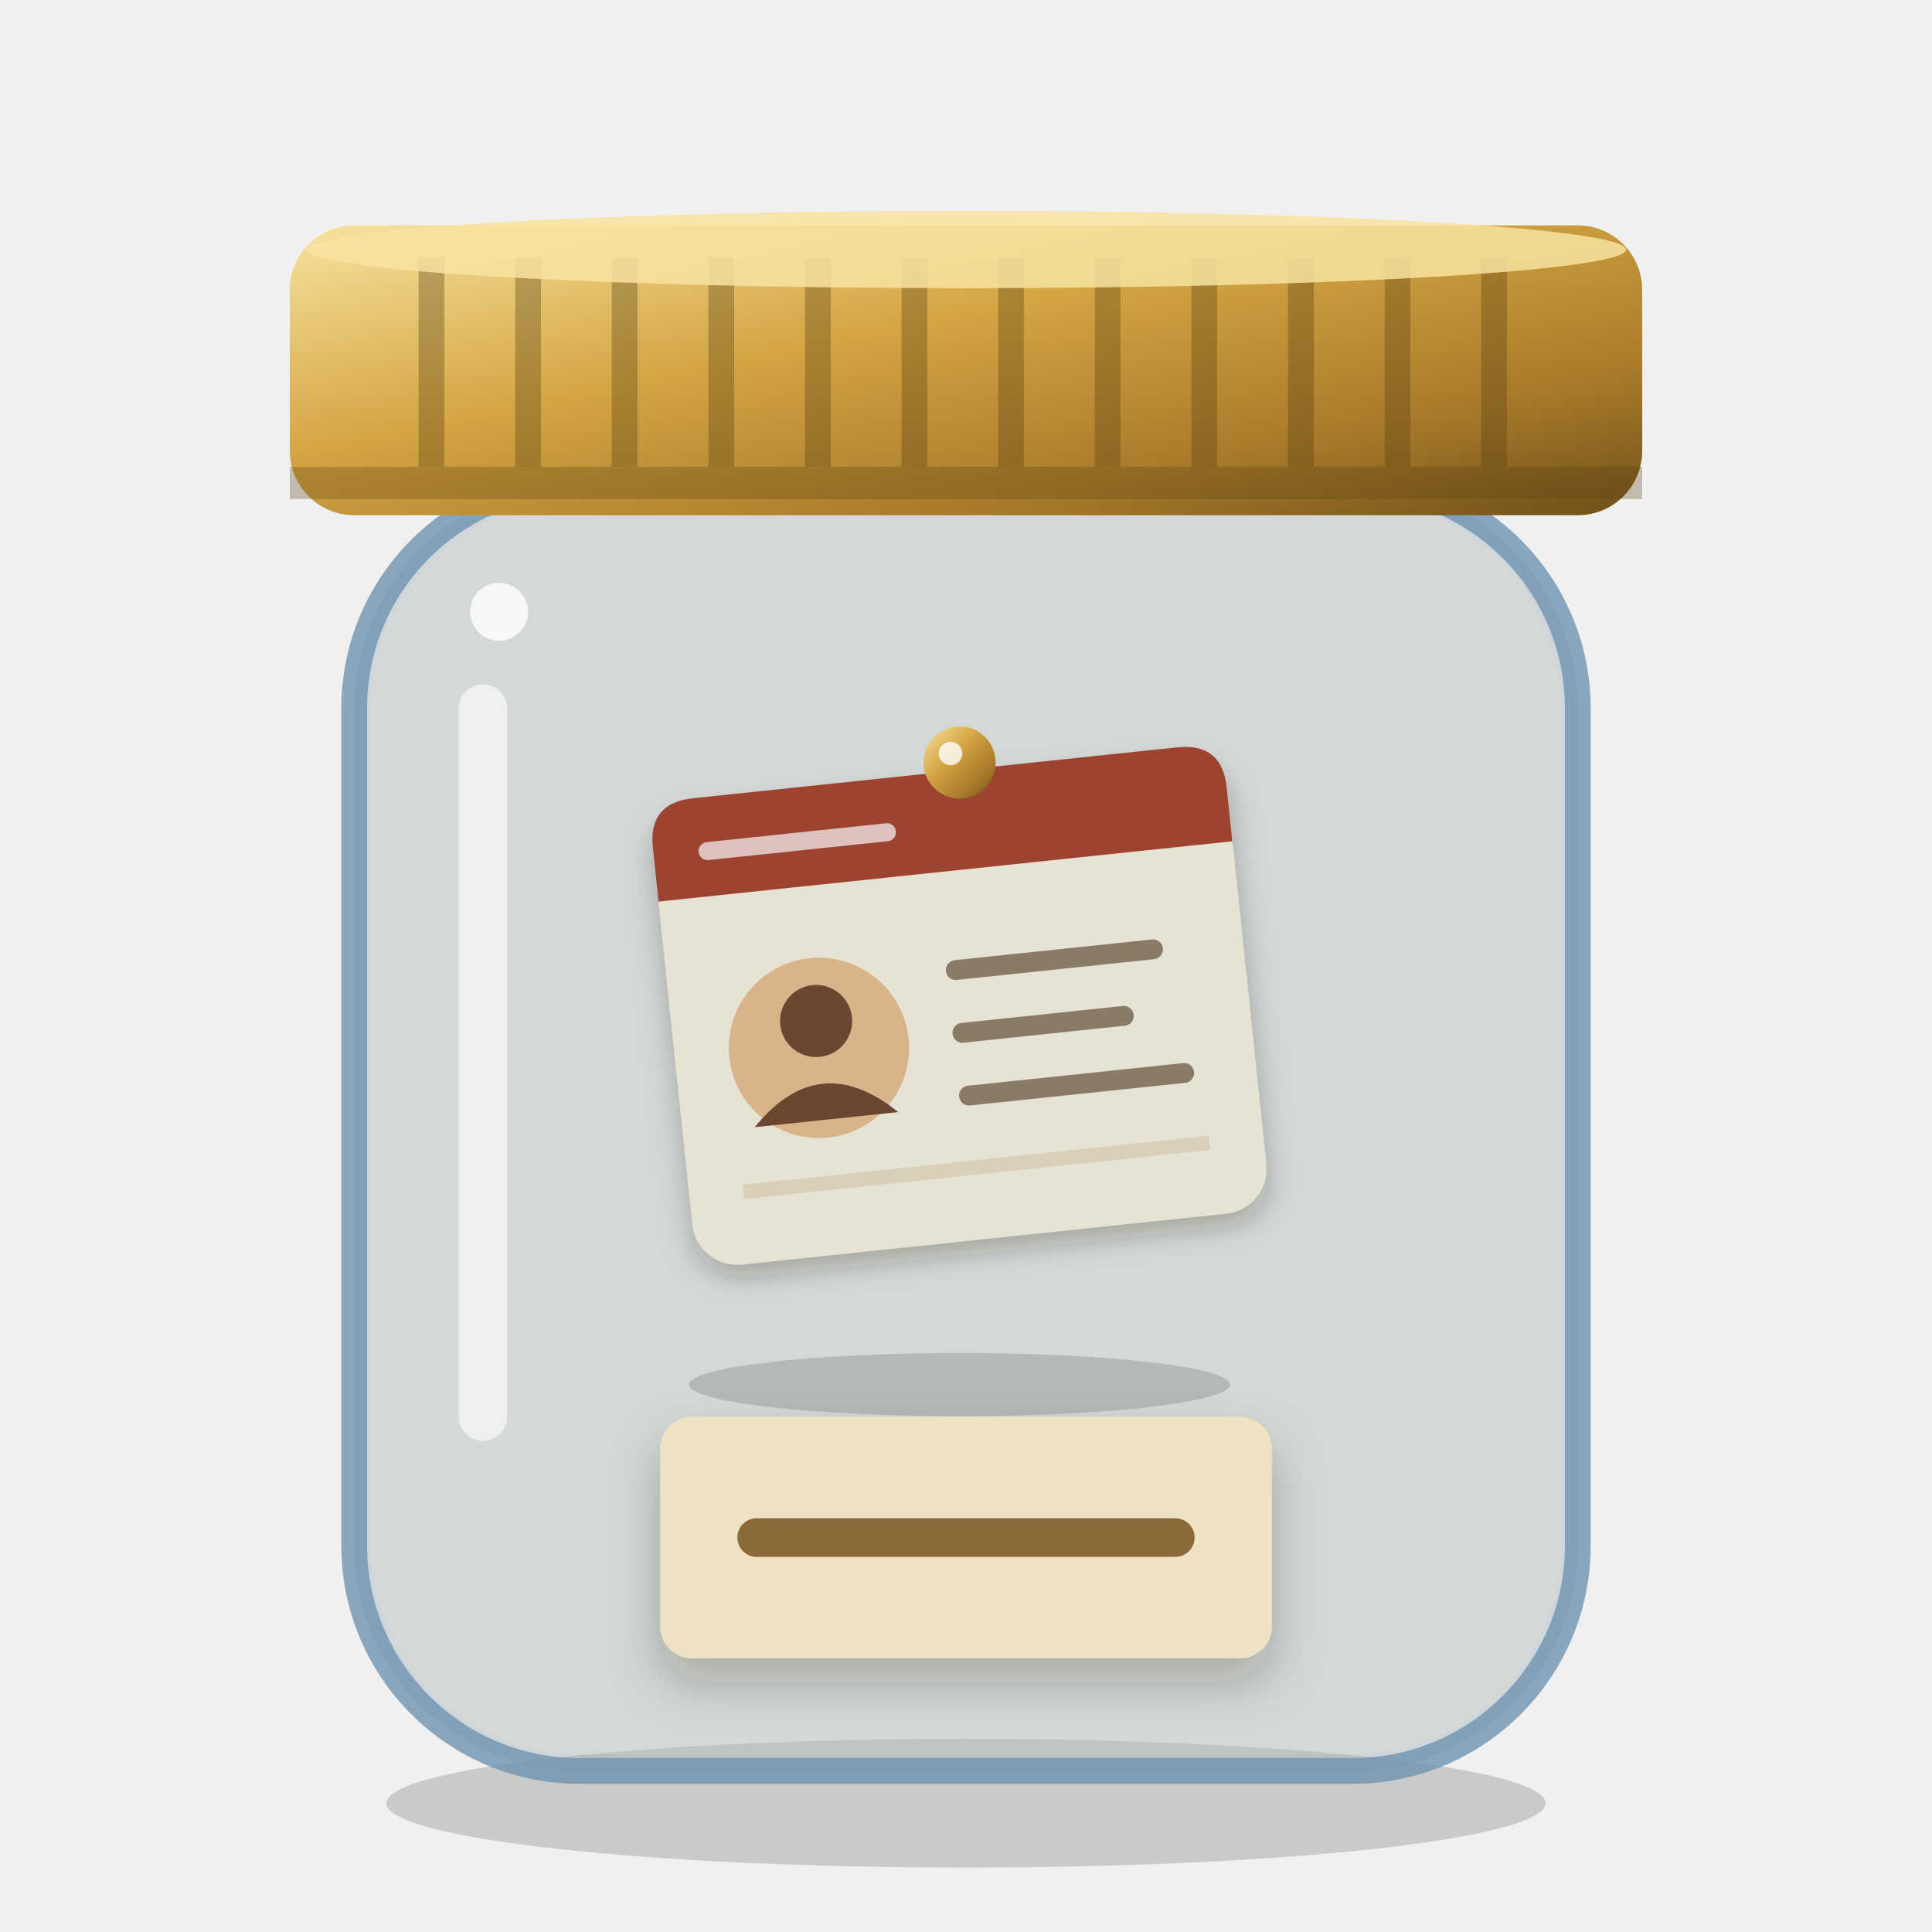
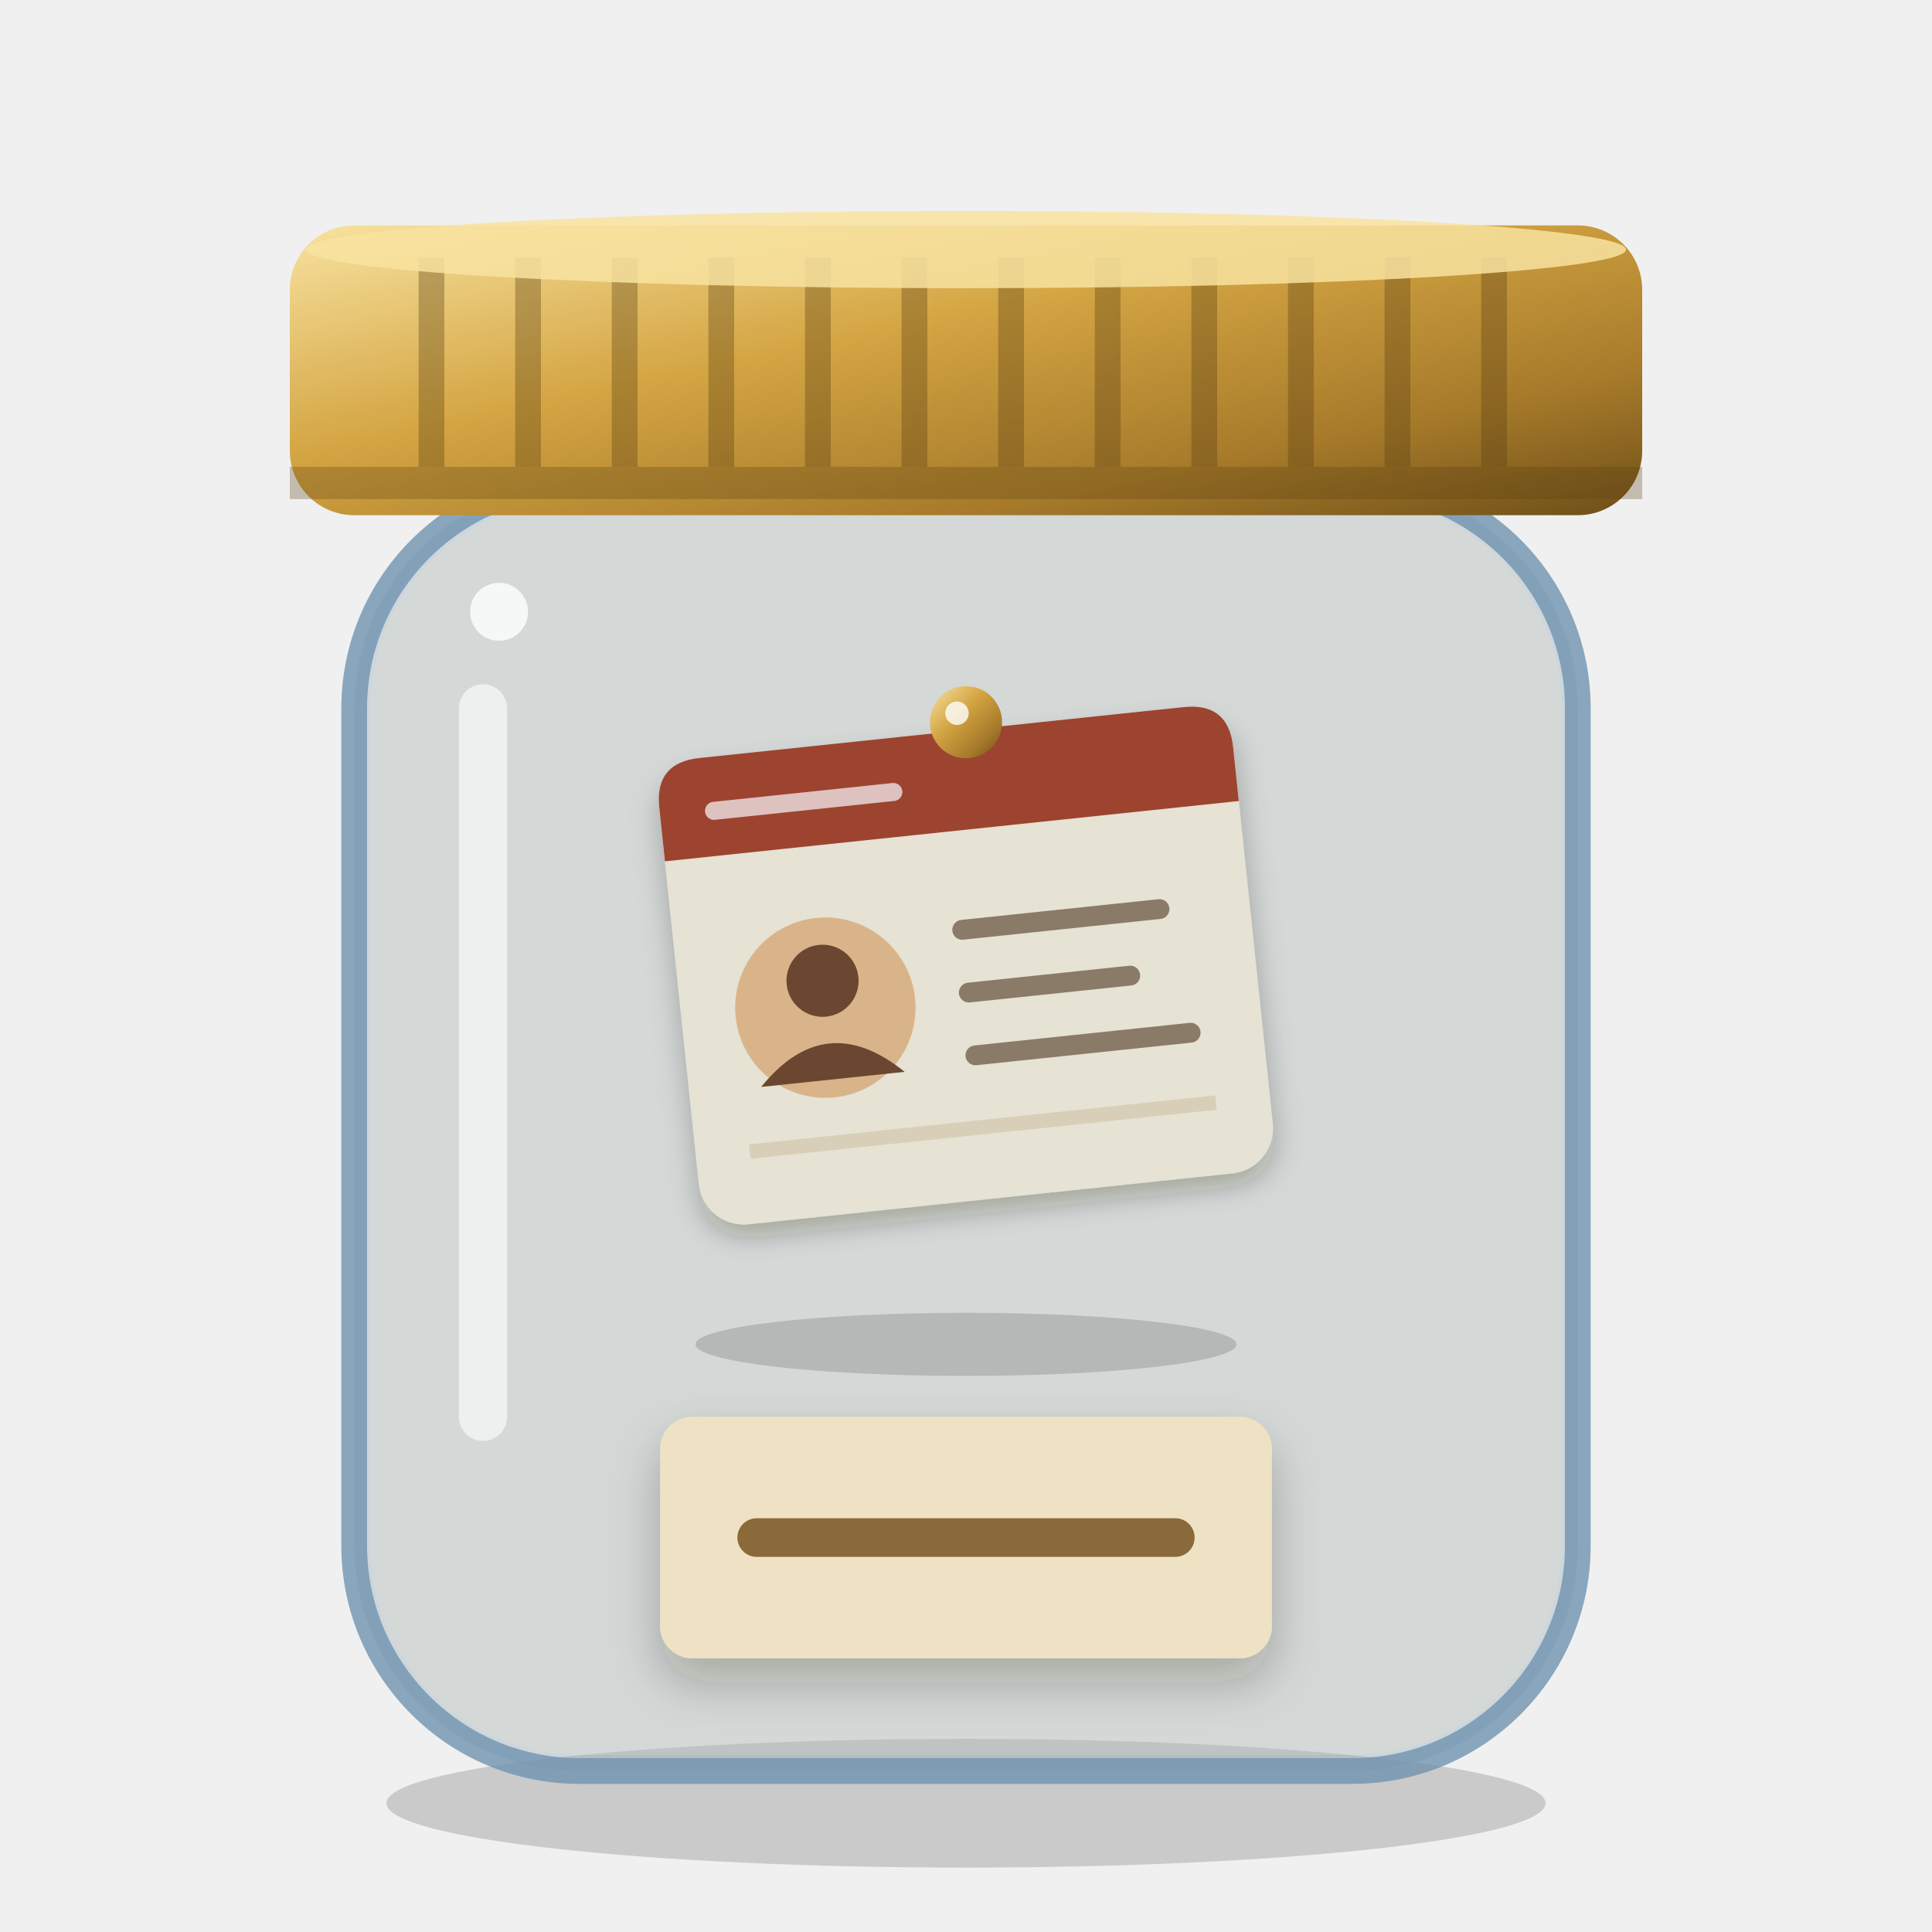
<svg xmlns="http://www.w3.org/2000/svg" viewBox="0 0 120 120" width="120" height="120" role="img" aria-label="cv: a glass jar holding a pinned paper id card, paper label">
  <defs>
    <linearGradient id="cv-dark-brass" x1="0" y1="0" x2="1" y2="1">
      <stop offset="0" stop-color="#f8e3a0" />
      <stop offset=".4" stop-color="#d4a543" />
      <stop offset=".75" stop-color="#a67a2a" />
      <stop offset="1" stop-color="#6e4f18" />
    </linearGradient>
    <linearGradient id="cv-dark-brassv" x1="0" y1="0" x2="0" y2="1">
      <stop offset="0" stop-color="#f8e3a0" />
      <stop offset=".5" stop-color="#c9973a" />
      <stop offset="1" stop-color="#7a5a1e" />
    </linearGradient>
    <linearGradient id="cv-dark-glass" x1="0" y1="0" x2="1" y2="0">
      <stop offset="0" stop-color="#ffffff" stop-opacity="0.22" />
      <stop offset=".35" stop-color="#bfe3f0" stop-opacity="0.08" />
      <stop offset="1" stop-color="#7fb4d6" stop-opacity="0.2" />
    </linearGradient>
    <radialGradient id="cv-dark-warm" cx=".5" cy=".5" r=".5">
      <stop offset="0" stop-color="#ffcf6a" stop-opacity="0.6" />
      <stop offset="1" stop-color="#ffcf6a" stop-opacity="0" />
    </radialGradient>
    <radialGradient id="cv-dark-fly" cx=".5" cy=".5" r=".5">
      <stop offset="0" stop-color="#ffe7a3" stop-opacity=".95" />
      <stop offset=".35" stop-color="#ffd58a" stop-opacity=".45" />
      <stop offset="1" stop-color="#ffd58a" stop-opacity="0" />
    </radialGradient>
    <radialGradient id="cv-dark-flame" cx=".5" cy=".7" r=".6">
      <stop offset="0" stop-color="#fffbe6" />
      <stop offset=".4" stop-color="#ffd24a" />
      <stop offset="1" stop-color="#ff7a1a" />
    </radialGradient>
    <radialGradient id="cv-dark-magic" cx=".5" cy=".5" r=".5">
      <stop offset="0" stop-color="#cbb8ff" stop-opacity="0.55" />
      <stop offset="1" stop-color="#cbb8ff" stop-opacity="0" />
    </radialGradient>
  </defs>
  <defs>
    <filter id="cv-dark-paper" x="-20%" y="-20%" width="140%" height="160%">
      <feDropShadow dx="0" dy="1.5" stdDeviation="1.5" flood-color="#2a1a12" flood-opacity=".25" />
    </filter>
    <clipPath id="cv-dark-clip">
      <rect x="23" y="31" width="74" height="78" rx="13" />
    </clipPath>
  </defs>
  <ellipse cx="60" cy="112" rx="36" ry="4" fill="#000" opacity=".16" />
  <rect x="22" y="30" width="76" height="80" rx="14" fill="#8fa6b8" fill-opacity=".35" stroke="#6f93b0" stroke-opacity=".8" stroke-width="1.6" />
  <g clip-path="url(#cv-dark-clip)">
    <rect x="22" y="30" width="76" height="80" fill="#efe2c4" opacity=".18" />
-     <g transform="translate(26 30) scale(.56)">
+     <g class="content" transform="translate(26.4 27.5) scale(0.56)">
      <ellipse cx="60" cy="100" rx="30" ry="3.5" fill="#000" opacity=".15" />
      <g transform="rotate(-6 60 58)">
        <g filter="url(#cv-dark-paper)">
          <rect x="28" y="32" width="64" height="52" rx="5" fill="#e6e2d4" />
        </g>
        <path fill="#9c4430" d="M28 37q0-5 5-5h54q5 0 5 5v6h-64z" />
        <path d="M34 38h20" stroke="#fbf9fe" stroke-opacity=".7" stroke-width="2" stroke-linecap="round" />
        <circle cx="44" cy="61" r="10" fill="#d9b48a" />
        <circle cx="44" cy="58" r="4" fill="#6b4630" />
        <path fill="#6b4630" d="M36 69q8-8 16 0z" />
        <path d="M60 54h22" stroke="#8a7a68" stroke-width="2.2" stroke-linecap="round" />
        <path d="M60 61h18" stroke="#8a7a68" stroke-width="2.2" stroke-linecap="round" />
        <path d="M60 68h24" stroke="#8a7a68" stroke-width="2.2" stroke-linecap="round" />
        <path d="M34 76h52" stroke="#d9cfb8" stroke-width="1.6" />
      </g>
      <circle cx="60" cy="31" r="4" fill="url(#cv-dark-brass)" />
      <circle cx="59" cy="30" r="1.3" fill="#fff" opacity=".8" />
    </g>
  </g>
  <path d="M30 44v44" stroke="#fff" stroke-opacity=".6" stroke-width="3" stroke-linecap="round" />
  <circle cx="31" cy="38" r="1.8" fill="#fff" opacity=".8" />
  <g filter="url(#cv-dark-paper)">
    <rect x="41" y="88" width="38" height="15" rx="2" fill="#efe2c4" />
  </g>
  <path d="M47 95.5h26" stroke="#8a6a3a" stroke-width="2.4" stroke-linecap="round" />
  <rect x="18" y="14" width="84" height="18" rx="4" fill="url(#cv-dark-brass)" />
  <rect x="26" y="16" width="1.6" height="13" fill="#5a3f12" opacity=".35" />
  <rect x="32" y="16" width="1.6" height="13" fill="#5a3f12" opacity=".35" />
  <rect x="38" y="16" width="1.6" height="13" fill="#5a3f12" opacity=".35" />
  <rect x="44" y="16" width="1.6" height="13" fill="#5a3f12" opacity=".35" />
  <rect x="50" y="16" width="1.6" height="13" fill="#5a3f12" opacity=".35" />
  <rect x="56" y="16" width="1.6" height="13" fill="#5a3f12" opacity=".35" />
  <rect x="62" y="16" width="1.6" height="13" fill="#5a3f12" opacity=".35" />
  <rect x="68" y="16" width="1.6" height="13" fill="#5a3f12" opacity=".35" />
  <rect x="74" y="16" width="1.6" height="13" fill="#5a3f12" opacity=".35" />
  <rect x="80" y="16" width="1.6" height="13" fill="#5a3f12" opacity=".35" />
  <rect x="86" y="16" width="1.6" height="13" fill="#5a3f12" opacity=".35" />
  <rect x="92" y="16" width="1.6" height="13" fill="#5a3f12" opacity=".35" />
  <ellipse cx="60" cy="15.5" rx="41" ry="2.4" fill="#f8e3a0" opacity=".85" />
  <rect x="18" y="29" width="84" height="2" fill="#5a3f12" opacity=".3" />
</svg>
